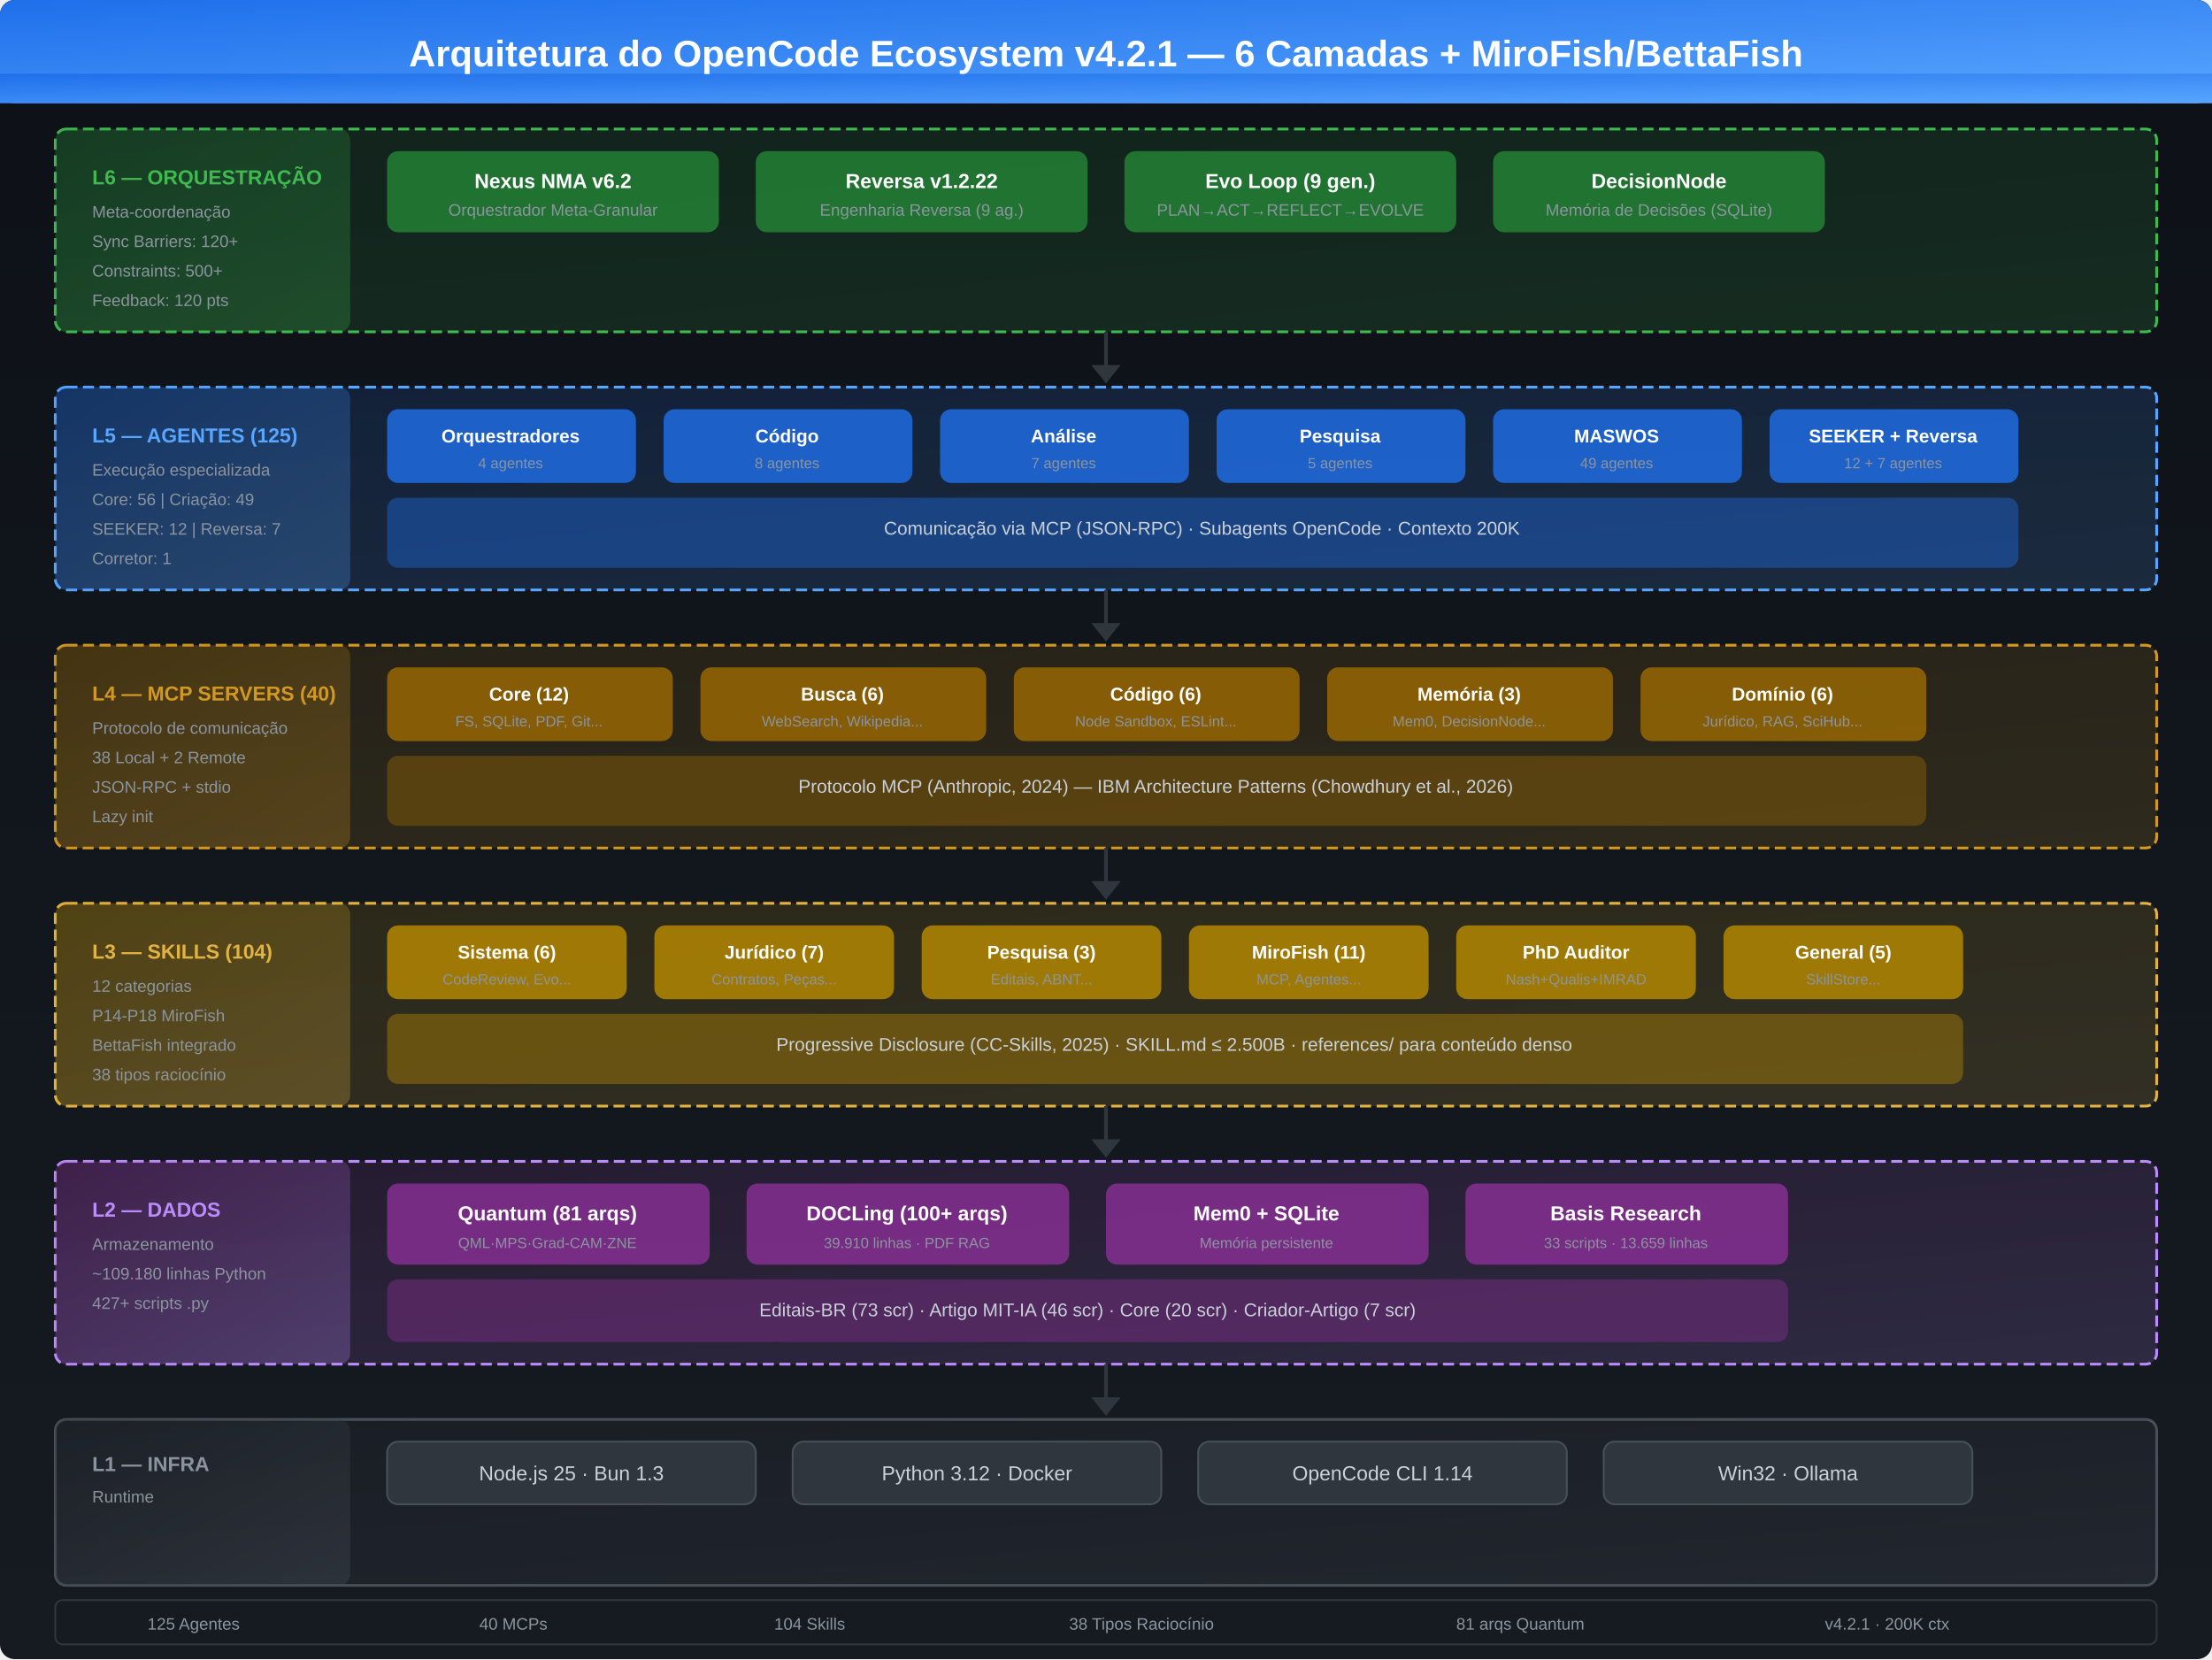
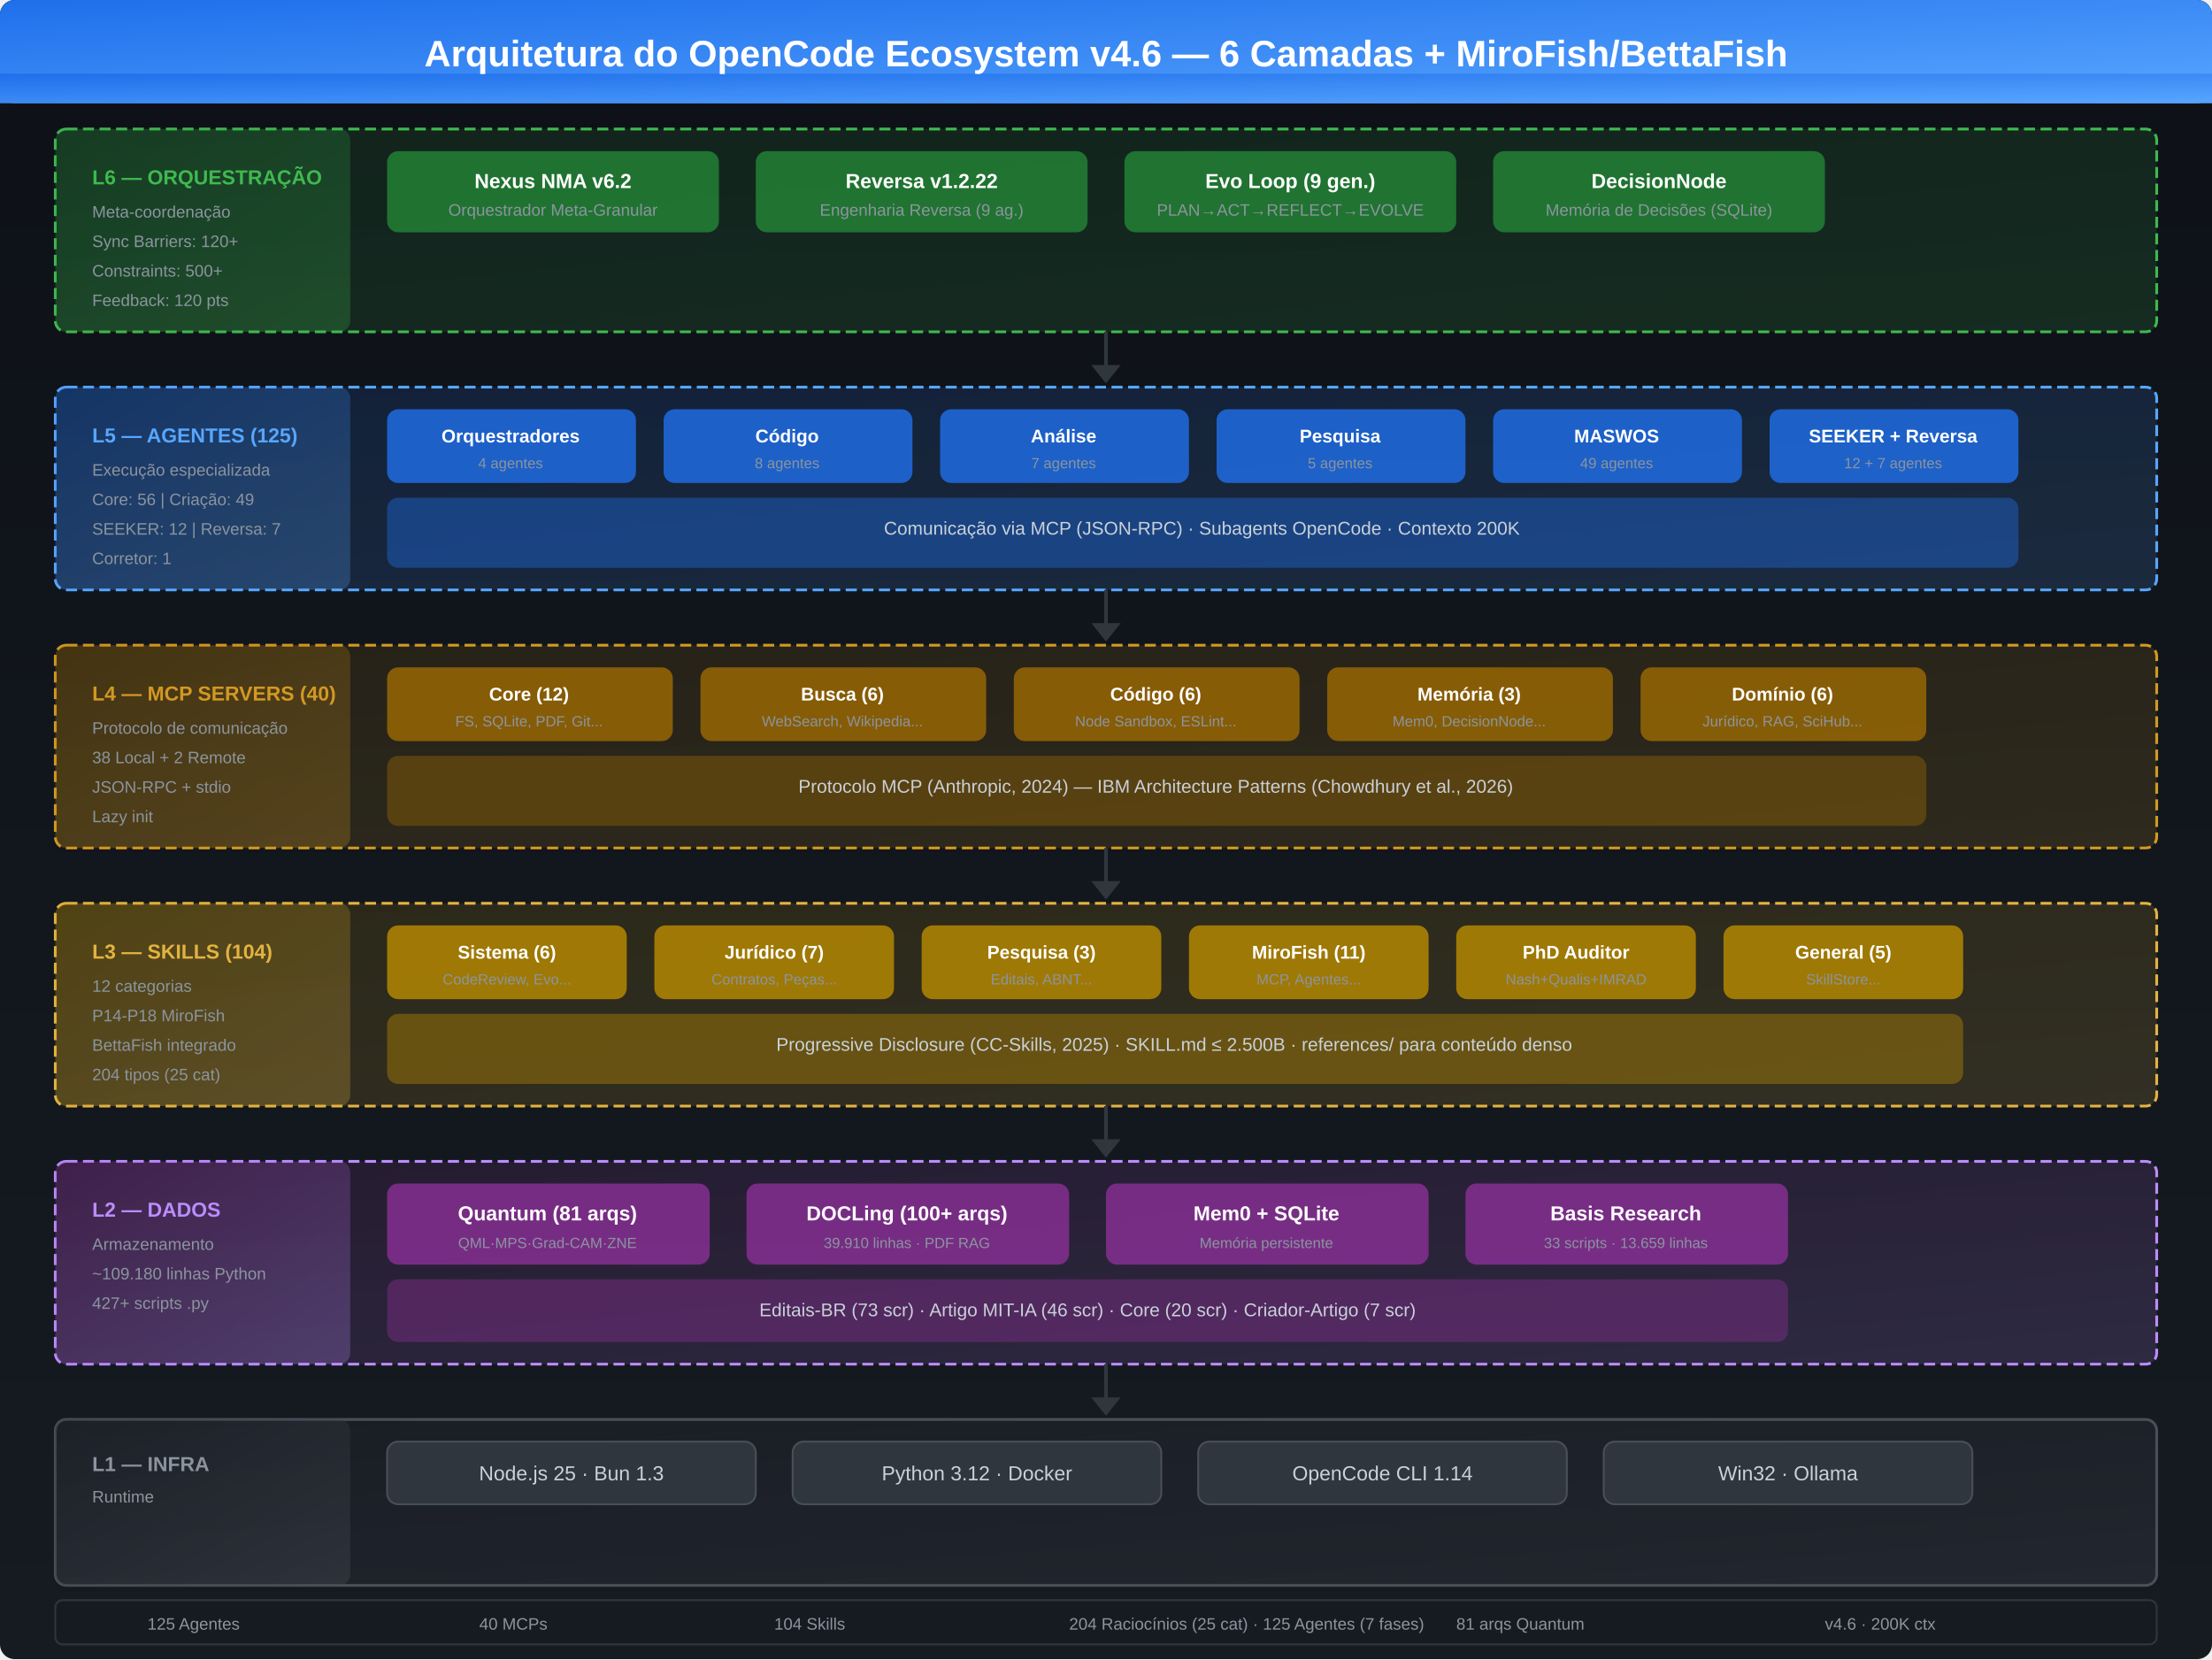
<svg xmlns="http://www.w3.org/2000/svg" viewBox="0 0 1200 900" font-family="Segoe UI, Arial, sans-serif">
  <defs>
    <linearGradient id="bg" x1="0" y1="0" x2="0" y2="1">
      <stop offset="0%" stop-color="#0d1117" />
      <stop offset="100%" stop-color="#161b22" />
    </linearGradient>
    <linearGradient id="hdr" x1="0" y1="0" x2="1" y2="1">
      <stop offset="0%" stop-color="#1f6feb" />
      <stop offset="100%" stop-color="#58a6ff" />
    </linearGradient>
    <linearGradient id="l6" x1="0" y1="0" x2="1" y2="1">
      <stop offset="0%" stop-color="#238636" />
      <stop offset="100%" stop-color="#3fb950" />
    </linearGradient>
    <linearGradient id="l5" x1="0" y1="0" x2="1" y2="1">
      <stop offset="0%" stop-color="#1f6feb" />
      <stop offset="100%" stop-color="#58a6ff" />
    </linearGradient>
    <linearGradient id="l4" x1="0" y1="0" x2="1" y2="1">
      <stop offset="0%" stop-color="#9e6a03" />
      <stop offset="100%" stop-color="#d29922" />
    </linearGradient>
    <linearGradient id="l3" x1="0" y1="0" x2="1" y2="1">
      <stop offset="0%" stop-color="#bc8c00" />
      <stop offset="100%" stop-color="#e3b341" />
    </linearGradient>
    <linearGradient id="l2" x1="0" y1="0" x2="1" y2="1">
      <stop offset="0%" stop-color="#8b2f97" />
      <stop offset="100%" stop-color="#bc8cff" />
    </linearGradient>
    <linearGradient id="l1" x1="0" y1="0" x2="1" y2="1">
      <stop offset="0%" stop-color="#21262d" />
      <stop offset="100%" stop-color="#484f58" />
    </linearGradient>
    <filter id="glow">
      <feGaussianBlur stdDeviation="2" result="coloredBlur" />
      <feMerge>
        <feMergeNode in="coloredBlur" />
        <feMergeNode in="SourceGraphic" />
      </feMerge>
    </filter>
    <filter id="shadow">
      <feDropShadow dx="0" dy="2" stdDeviation="3" flood-opacity="0.3" />
    </filter>
  </defs>
  <rect width="1200" height="900" fill="url(#bg)" rx="8" />
  <rect x="0" y="0" width="1200" height="56" fill="url(#hdr)" rx="8" />
  <rect x="0" y="40" width="1200" height="16" fill="url(#hdr)" />
-   <text x="600" y="36" text-anchor="middle" fill="#fff" font-size="20" font-weight="bold">Arquitetura do OpenCode Ecosystem v4.2.1 — 6 Camadas + MiroFish/BettaFish</text>
+   <text x="600" y="36" text-anchor="middle" fill="#fff" font-size="20" font-weight="bold">Arquitetura do OpenCode Ecosystem v4.6 — 6 Camadas + MiroFish/BettaFish</text>
  <rect x="30" y="70" width="1140" height="110" rx="6" fill="url(#l6)" opacity="0.15" filter="url(#shadow)" />
  <rect x="30" y="70" width="1140" height="110" rx="6" fill="none" stroke="#3fb950" stroke-width="1.5" stroke-dasharray="6,3" />
  <rect x="30" y="70" width="160" height="110" rx="6" fill="url(#l6)" opacity="0.25" />
  <text x="50" y="100" fill="#3fb950" font-size="11" font-weight="bold">L6 — ORQUESTRAÇÃO</text>
  <text x="50" y="118" fill="#8b949e" font-size="9">Meta-coordenação</text>
  <text x="50" y="134" fill="#8b949e" font-size="9">Sync Barriers: 120+</text>
  <text x="50" y="150" fill="#8b949e" font-size="9">Constraints: 500+</text>
  <text x="50" y="166" fill="#8b949e" font-size="9">Feedback: 120 pts</text>
  <rect x="210" y="82" width="180" height="44" rx="6" fill="#238636" opacity="0.8" />
  <text x="300" y="102" text-anchor="middle" fill="#fff" font-size="11" font-weight="bold">Nexus NMA v6.2</text>
  <text x="300" y="117" text-anchor="middle" fill="#8b949e" font-size="9">Orquestrador Meta-Granular</text>
  <rect x="410" y="82" width="180" height="44" rx="6" fill="#238636" opacity="0.8" />
  <text x="500" y="102" text-anchor="middle" fill="#fff" font-size="11" font-weight="bold">Reversa v1.2.22</text>
  <text x="500" y="117" text-anchor="middle" fill="#8b949e" font-size="9">Engenharia Reversa (9 ag.)</text>
  <rect x="610" y="82" width="180" height="44" rx="6" fill="#238636" opacity="0.8" />
  <text x="700" y="102" text-anchor="middle" fill="#fff" font-size="11" font-weight="bold">Evo Loop (9 gen.)</text>
  <text x="700" y="117" text-anchor="middle" fill="#8b949e" font-size="9">PLAN→ACT→REFLECT→EVOLVE</text>
  <rect x="810" y="82" width="180" height="44" rx="6" fill="#238636" opacity="0.8" />
  <text x="900" y="102" text-anchor="middle" fill="#fff" font-size="11" font-weight="bold">DecisionNode</text>
  <text x="900" y="117" text-anchor="middle" fill="#8b949e" font-size="9">Memória de Decisões (SQLite)</text>
  <line x1="600" y1="180" x2="600" y2="200" stroke="#30363d" stroke-width="2" />
  <polygon points="592,198 600,208 608,198" fill="#30363d" />
  <rect x="30" y="210" width="1140" height="110" rx="6" fill="url(#l5)" opacity="0.15" filter="url(#shadow)" />
  <rect x="30" y="210" width="1140" height="110" rx="6" fill="none" stroke="#58a6ff" stroke-width="1.5" stroke-dasharray="6,3" />
  <rect x="30" y="210" width="160" height="110" rx="6" fill="url(#l5)" opacity="0.25" />
  <text x="50" y="240" fill="#58a6ff" font-size="11" font-weight="bold">L5 — AGENTES (125)</text>
  <text x="50" y="258" fill="#8b949e" font-size="9">Execução especializada</text>
  <text x="50" y="274" fill="#8b949e" font-size="9">Core: 56 | Criação: 49</text>
  <text x="50" y="290" fill="#8b949e" font-size="9">SEEKER: 12 | Reversa: 7</text>
  <text x="50" y="306" fill="#8b949e" font-size="9">Corretor: 1</text>
  <rect x="210" y="222" width="135" height="40" rx="6" fill="#1f6feb" opacity="0.8" />
  <text x="277" y="240" text-anchor="middle" fill="#fff" font-size="10" font-weight="bold">Orquestradores</text>
  <text x="277" y="254" text-anchor="middle" fill="#8b949e" font-size="8">4 agentes</text>
  <rect x="360" y="222" width="135" height="40" rx="6" fill="#1f6feb" opacity="0.8" />
  <text x="427" y="240" text-anchor="middle" fill="#fff" font-size="10" font-weight="bold">Código</text>
  <text x="427" y="254" text-anchor="middle" fill="#8b949e" font-size="8">8 agentes</text>
  <rect x="510" y="222" width="135" height="40" rx="6" fill="#1f6feb" opacity="0.8" />
  <text x="577" y="240" text-anchor="middle" fill="#fff" font-size="10" font-weight="bold">Análise</text>
  <text x="577" y="254" text-anchor="middle" fill="#8b949e" font-size="8">7 agentes</text>
  <rect x="660" y="222" width="135" height="40" rx="6" fill="#1f6feb" opacity="0.8" />
  <text x="727" y="240" text-anchor="middle" fill="#fff" font-size="10" font-weight="bold">Pesquisa</text>
  <text x="727" y="254" text-anchor="middle" fill="#8b949e" font-size="8">5 agentes</text>
  <rect x="810" y="222" width="135" height="40" rx="6" fill="#1f6feb" opacity="0.8" />
  <text x="877" y="240" text-anchor="middle" fill="#fff" font-size="10" font-weight="bold">MASWOS</text>
  <text x="877" y="254" text-anchor="middle" fill="#8b949e" font-size="8">49 agentes</text>
  <rect x="960" y="222" width="135" height="40" rx="6" fill="#1f6feb" opacity="0.8" />
  <text x="1027" y="240" text-anchor="middle" fill="#fff" font-size="10" font-weight="bold">SEEKER + Reversa</text>
  <text x="1027" y="254" text-anchor="middle" fill="#8b949e" font-size="8">12 + 7 agentes</text>
  <rect x="210" y="270" width="885" height="38" rx="6" fill="#1f6feb" opacity="0.4" />
  <text x="652" y="290" text-anchor="middle" fill="#c9d1d9" font-size="10">Comunicação via MCP (JSON-RPC) · Subagents OpenCode · Contexto 200K</text>
  <line x1="600" y1="320" x2="600" y2="340" stroke="#30363d" stroke-width="2" />
  <polygon points="592,338 600,348 608,338" fill="#30363d" />
  <rect x="30" y="350" width="1140" height="110" rx="6" fill="url(#l4)" opacity="0.15" filter="url(#shadow)" />
  <rect x="30" y="350" width="1140" height="110" rx="6" fill="none" stroke="#d29922" stroke-width="1.5" stroke-dasharray="6,3" />
  <rect x="30" y="350" width="160" height="110" rx="6" fill="url(#l4)" opacity="0.25" />
  <text x="50" y="380" fill="#d29922" font-size="11" font-weight="bold">L4 — MCP SERVERS (40)</text>
  <text x="50" y="398" fill="#8b949e" font-size="9">Protocolo de comunicação</text>
  <text x="50" y="414" fill="#8b949e" font-size="9">38 Local + 2 Remote</text>
  <text x="50" y="430" fill="#8b949e" font-size="9">JSON-RPC + stdio</text>
  <text x="50" y="446" fill="#8b949e" font-size="9">Lazy init</text>
  <rect x="210" y="362" width="155" height="40" rx="6" fill="#9e6a03" opacity="0.8" />
  <text x="287" y="380" text-anchor="middle" fill="#fff" font-size="10" font-weight="bold">Core (12)</text>
  <text x="287" y="394" text-anchor="middle" fill="#8b949e" font-size="8">FS, SQLite, PDF, Git...</text>
  <rect x="380" y="362" width="155" height="40" rx="6" fill="#9e6a03" opacity="0.8" />
  <text x="457" y="380" text-anchor="middle" fill="#fff" font-size="10" font-weight="bold">Busca (6)</text>
  <text x="457" y="394" text-anchor="middle" fill="#8b949e" font-size="8">WebSearch, Wikipedia...</text>
  <rect x="550" y="362" width="155" height="40" rx="6" fill="#9e6a03" opacity="0.8" />
  <text x="627" y="380" text-anchor="middle" fill="#fff" font-size="10" font-weight="bold">Código (6)</text>
  <text x="627" y="394" text-anchor="middle" fill="#8b949e" font-size="8">Node Sandbox, ESLint...</text>
  <rect x="720" y="362" width="155" height="40" rx="6" fill="#9e6a03" opacity="0.8" />
  <text x="797" y="380" text-anchor="middle" fill="#fff" font-size="10" font-weight="bold">Memória (3)</text>
  <text x="797" y="394" text-anchor="middle" fill="#8b949e" font-size="8">Mem0, DecisionNode...</text>
  <rect x="890" y="362" width="155" height="40" rx="6" fill="#9e6a03" opacity="0.8" />
  <text x="967" y="380" text-anchor="middle" fill="#fff" font-size="10" font-weight="bold">Domínio (6)</text>
  <text x="967" y="394" text-anchor="middle" fill="#8b949e" font-size="8">Jurídico, RAG, SciHub...</text>
  <rect x="210" y="410" width="835" height="38" rx="6" fill="#9e6a03" opacity="0.4" />
  <text x="627" y="430" text-anchor="middle" fill="#c9d1d9" font-size="10">Protocolo MCP (Anthropic, 2024) — IBM Architecture Patterns (Chowdhury et al., 2026)</text>
  <line x1="600" y1="460" x2="600" y2="480" stroke="#30363d" stroke-width="2" />
  <polygon points="592,478 600,488 608,478" fill="#30363d" />
  <rect x="30" y="490" width="1140" height="110" rx="6" fill="url(#l3)" opacity="0.15" filter="url(#shadow)" />
  <rect x="30" y="490" width="1140" height="110" rx="6" fill="none" stroke="#e3b341" stroke-width="1.5" stroke-dasharray="6,3" />
  <rect x="30" y="490" width="160" height="110" rx="6" fill="url(#l3)" opacity="0.25" />
  <text x="50" y="520" fill="#e3b341" font-size="11" font-weight="bold">L3 — SKILLS (104)</text>
  <text x="50" y="538" fill="#8b949e" font-size="9">12 categorias</text>
  <text x="50" y="554" fill="#8b949e" font-size="9">P14-P18 MiroFish</text>
  <text x="50" y="570" fill="#8b949e" font-size="9">BettaFish integrado</text>
-   <text x="50" y="586" fill="#8b949e" font-size="9">38 tipos raciocínio</text>
+   <text x="50" y="586" fill="#8b949e" font-size="9">204 tipos (25 cat)</text>
  <rect x="210" y="502" width="130" height="40" rx="6" fill="#bc8c00" opacity="0.8" />
  <text x="275" y="520" text-anchor="middle" fill="#fff" font-size="10" font-weight="bold">Sistema (6)</text>
  <text x="275" y="534" text-anchor="middle" fill="#8b949e" font-size="8">CodeReview, Evo...</text>
  <rect x="355" y="502" width="130" height="40" rx="6" fill="#bc8c00" opacity="0.8" />
  <text x="420" y="520" text-anchor="middle" fill="#fff" font-size="10" font-weight="bold">Jurídico (7)</text>
  <text x="420" y="534" text-anchor="middle" fill="#8b949e" font-size="8">Contratos, Peças...</text>
  <rect x="500" y="502" width="130" height="40" rx="6" fill="#bc8c00" opacity="0.8" />
  <text x="565" y="520" text-anchor="middle" fill="#fff" font-size="10" font-weight="bold">Pesquisa (3)</text>
  <text x="565" y="534" text-anchor="middle" fill="#8b949e" font-size="8">Editais, ABNT...</text>
  <rect x="645" y="502" width="130" height="40" rx="6" fill="#bc8c00" opacity="0.8" />
  <text x="710" y="520" text-anchor="middle" fill="#fff" font-size="10" font-weight="bold">MiroFish (11)</text>
  <text x="710" y="534" text-anchor="middle" fill="#8b949e" font-size="8">MCP, Agentes...</text>
  <rect x="790" y="502" width="130" height="40" rx="6" fill="#bc8c00" opacity="0.8" />
  <text x="855" y="520" text-anchor="middle" fill="#fff" font-size="10" font-weight="bold">PhD Auditor</text>
  <text x="855" y="534" text-anchor="middle" fill="#8b949e" font-size="8">Nash+Qualis+IMRAD</text>
  <rect x="935" y="502" width="130" height="40" rx="6" fill="#bc8c00" opacity="0.8" />
  <text x="1000" y="520" text-anchor="middle" fill="#fff" font-size="10" font-weight="bold">General (5)</text>
  <text x="1000" y="534" text-anchor="middle" fill="#8b949e" font-size="8">SkillStore...</text>
  <rect x="210" y="550" width="855" height="38" rx="6" fill="#bc8c00" opacity="0.4" />
  <text x="637" y="570" text-anchor="middle" fill="#c9d1d9" font-size="10">Progressive Disclosure (CC-Skills, 2025) · SKILL.md ≤ 2.500B · references/ para conteúdo denso</text>
  <line x1="600" y1="600" x2="600" y2="620" stroke="#30363d" stroke-width="2" />
  <polygon points="592,618 600,628 608,618" fill="#30363d" />
  <rect x="30" y="630" width="1140" height="110" rx="6" fill="url(#l2)" opacity="0.15" filter="url(#shadow)" />
  <rect x="30" y="630" width="1140" height="110" rx="6" fill="none" stroke="#bc8cff" stroke-width="1.5" stroke-dasharray="6,3" />
  <rect x="30" y="630" width="160" height="110" rx="6" fill="url(#l2)" opacity="0.25" />
  <text x="50" y="660" fill="#bc8cff" font-size="11" font-weight="bold">L2 — DADOS</text>
  <text x="50" y="678" fill="#8b949e" font-size="9">Armazenamento</text>
  <text x="50" y="694" fill="#8b949e" font-size="9">~109.180 linhas Python</text>
  <text x="50" y="710" fill="#8b949e" font-size="9">427+ scripts .py</text>
  <rect x="210" y="642" width="175" height="44" rx="6" fill="#8b2f97" opacity="0.8" />
  <text x="297" y="662" text-anchor="middle" fill="#fff" font-size="11" font-weight="bold">Quantum (81 arqs)</text>
  <text x="297" y="677" text-anchor="middle" fill="#8b949e" font-size="8">QML·MPS·Grad-CAM·ZNE</text>
  <rect x="405" y="642" width="175" height="44" rx="6" fill="#8b2f97" opacity="0.8" />
  <text x="492" y="662" text-anchor="middle" fill="#fff" font-size="11" font-weight="bold">DOCLing (100+ arqs)</text>
  <text x="492" y="677" text-anchor="middle" fill="#8b949e" font-size="8">39.910 linhas · PDF RAG</text>
  <rect x="600" y="642" width="175" height="44" rx="6" fill="#8b2f97" opacity="0.8" />
  <text x="687" y="662" text-anchor="middle" fill="#fff" font-size="11" font-weight="bold">Mem0 + SQLite</text>
  <text x="687" y="677" text-anchor="middle" fill="#8b949e" font-size="8">Memória persistente</text>
  <rect x="795" y="642" width="175" height="44" rx="6" fill="#8b2f97" opacity="0.8" />
  <text x="882" y="662" text-anchor="middle" fill="#fff" font-size="11" font-weight="bold">Basis Research</text>
  <text x="882" y="677" text-anchor="middle" fill="#8b949e" font-size="8">33 scripts · 13.659 linhas</text>
  <rect x="210" y="694" width="760" height="34" rx="6" fill="#8b2f97" opacity="0.4" />
  <text x="590" y="714" text-anchor="middle" fill="#c9d1d9" font-size="10">Editais-BR (73 scr) · Artigo MIT-IA (46 scr) · Core (20 scr) · Criador-Artigo (7 scr)</text>
  <line x1="600" y1="740" x2="600" y2="760" stroke="#30363d" stroke-width="2" />
  <polygon points="592,758 600,768 608,758" fill="#30363d" />
  <rect x="30" y="770" width="1140" height="90" rx="6" fill="url(#l1)" opacity="0.25" filter="url(#shadow)" />
  <rect x="30" y="770" width="1140" height="90" rx="6" fill="none" stroke="#484f58" stroke-width="1.5" />
  <rect x="30" y="770" width="160" height="90" rx="6" fill="url(#l1)" opacity="0.35" />
  <text x="50" y="798" fill="#8b949e" font-size="11" font-weight="bold">L1 — INFRA</text>
  <text x="50" y="815" fill="#8b949e" font-size="9">Runtime</text>
  <rect x="210" y="782" width="200" height="34" rx="6" fill="#30363d" stroke="#484f58" stroke-width="1" />
  <text x="310" y="803" text-anchor="middle" fill="#c9d1d9" font-size="11">Node.js 25 · Bun 1.3</text>
  <rect x="430" y="782" width="200" height="34" rx="6" fill="#30363d" stroke="#484f58" stroke-width="1" />
  <text x="530" y="803" text-anchor="middle" fill="#c9d1d9" font-size="11">Python 3.12 · Docker</text>
  <rect x="650" y="782" width="200" height="34" rx="6" fill="#30363d" stroke="#484f58" stroke-width="1" />
  <text x="750" y="803" text-anchor="middle" fill="#c9d1d9" font-size="11">OpenCode CLI 1.14</text>
  <rect x="870" y="782" width="200" height="34" rx="6" fill="#30363d" stroke="#484f58" stroke-width="1" />
  <text x="970" y="803" text-anchor="middle" fill="#c9d1d9" font-size="11">Win32 · Ollama</text>
  <rect x="30" y="868" width="1140" height="24" rx="4" fill="#161b22" stroke="#30363d" stroke-width="1" />
  <text x="80" y="884" fill="#8b949e" font-size="9">125 Agentes</text>
  <text x="260" y="884" fill="#8b949e" font-size="9">40 MCPs</text>
  <text x="420" y="884" fill="#8b949e" font-size="9">104 Skills</text>
-   <text x="580" y="884" fill="#8b949e" font-size="9">38 Tipos Raciocínio</text>
+   <text x="580" y="884" fill="#8b949e" font-size="9">204 Raciocínios (25 cat) · 125 Agentes (7 fases)</text>
  <text x="790" y="884" fill="#8b949e" font-size="9">81 arqs Quantum</text>
-   <text x="990" y="884" fill="#8b949e" font-size="9">v4.2.1 · 200K ctx</text>
+   <text x="990" y="884" fill="#8b949e" font-size="9">v4.6 · 200K ctx</text>
</svg>
